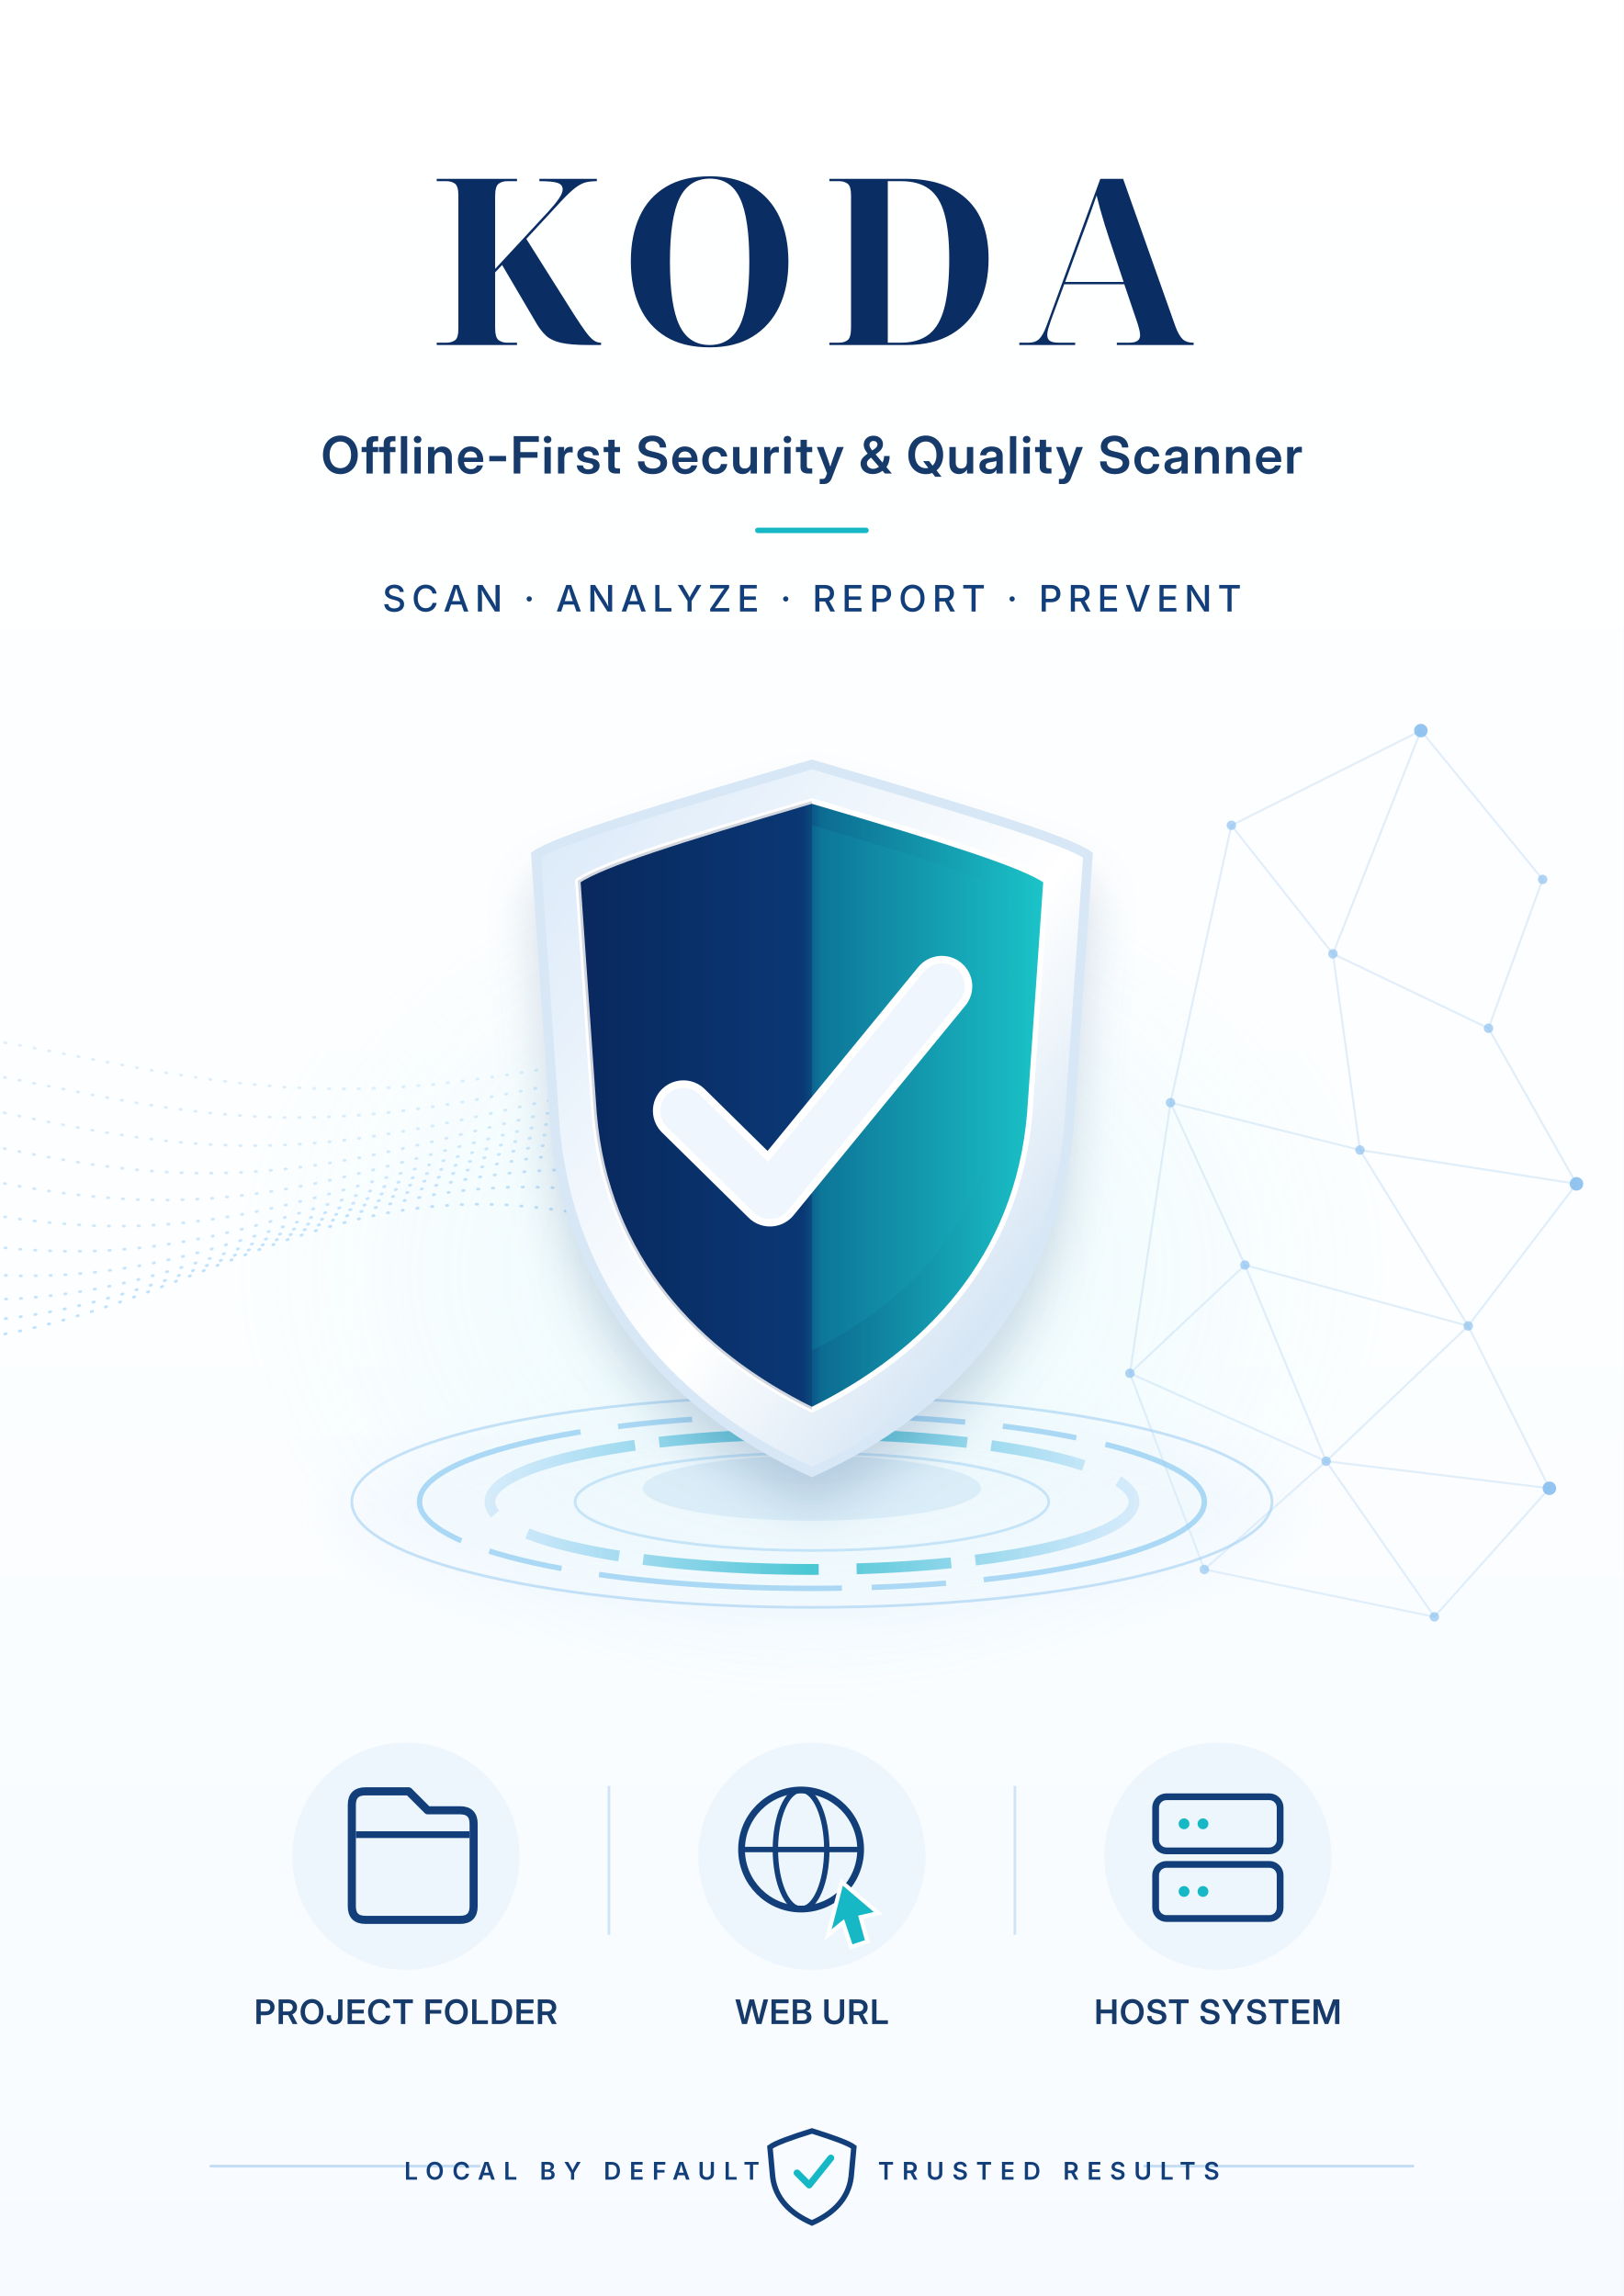
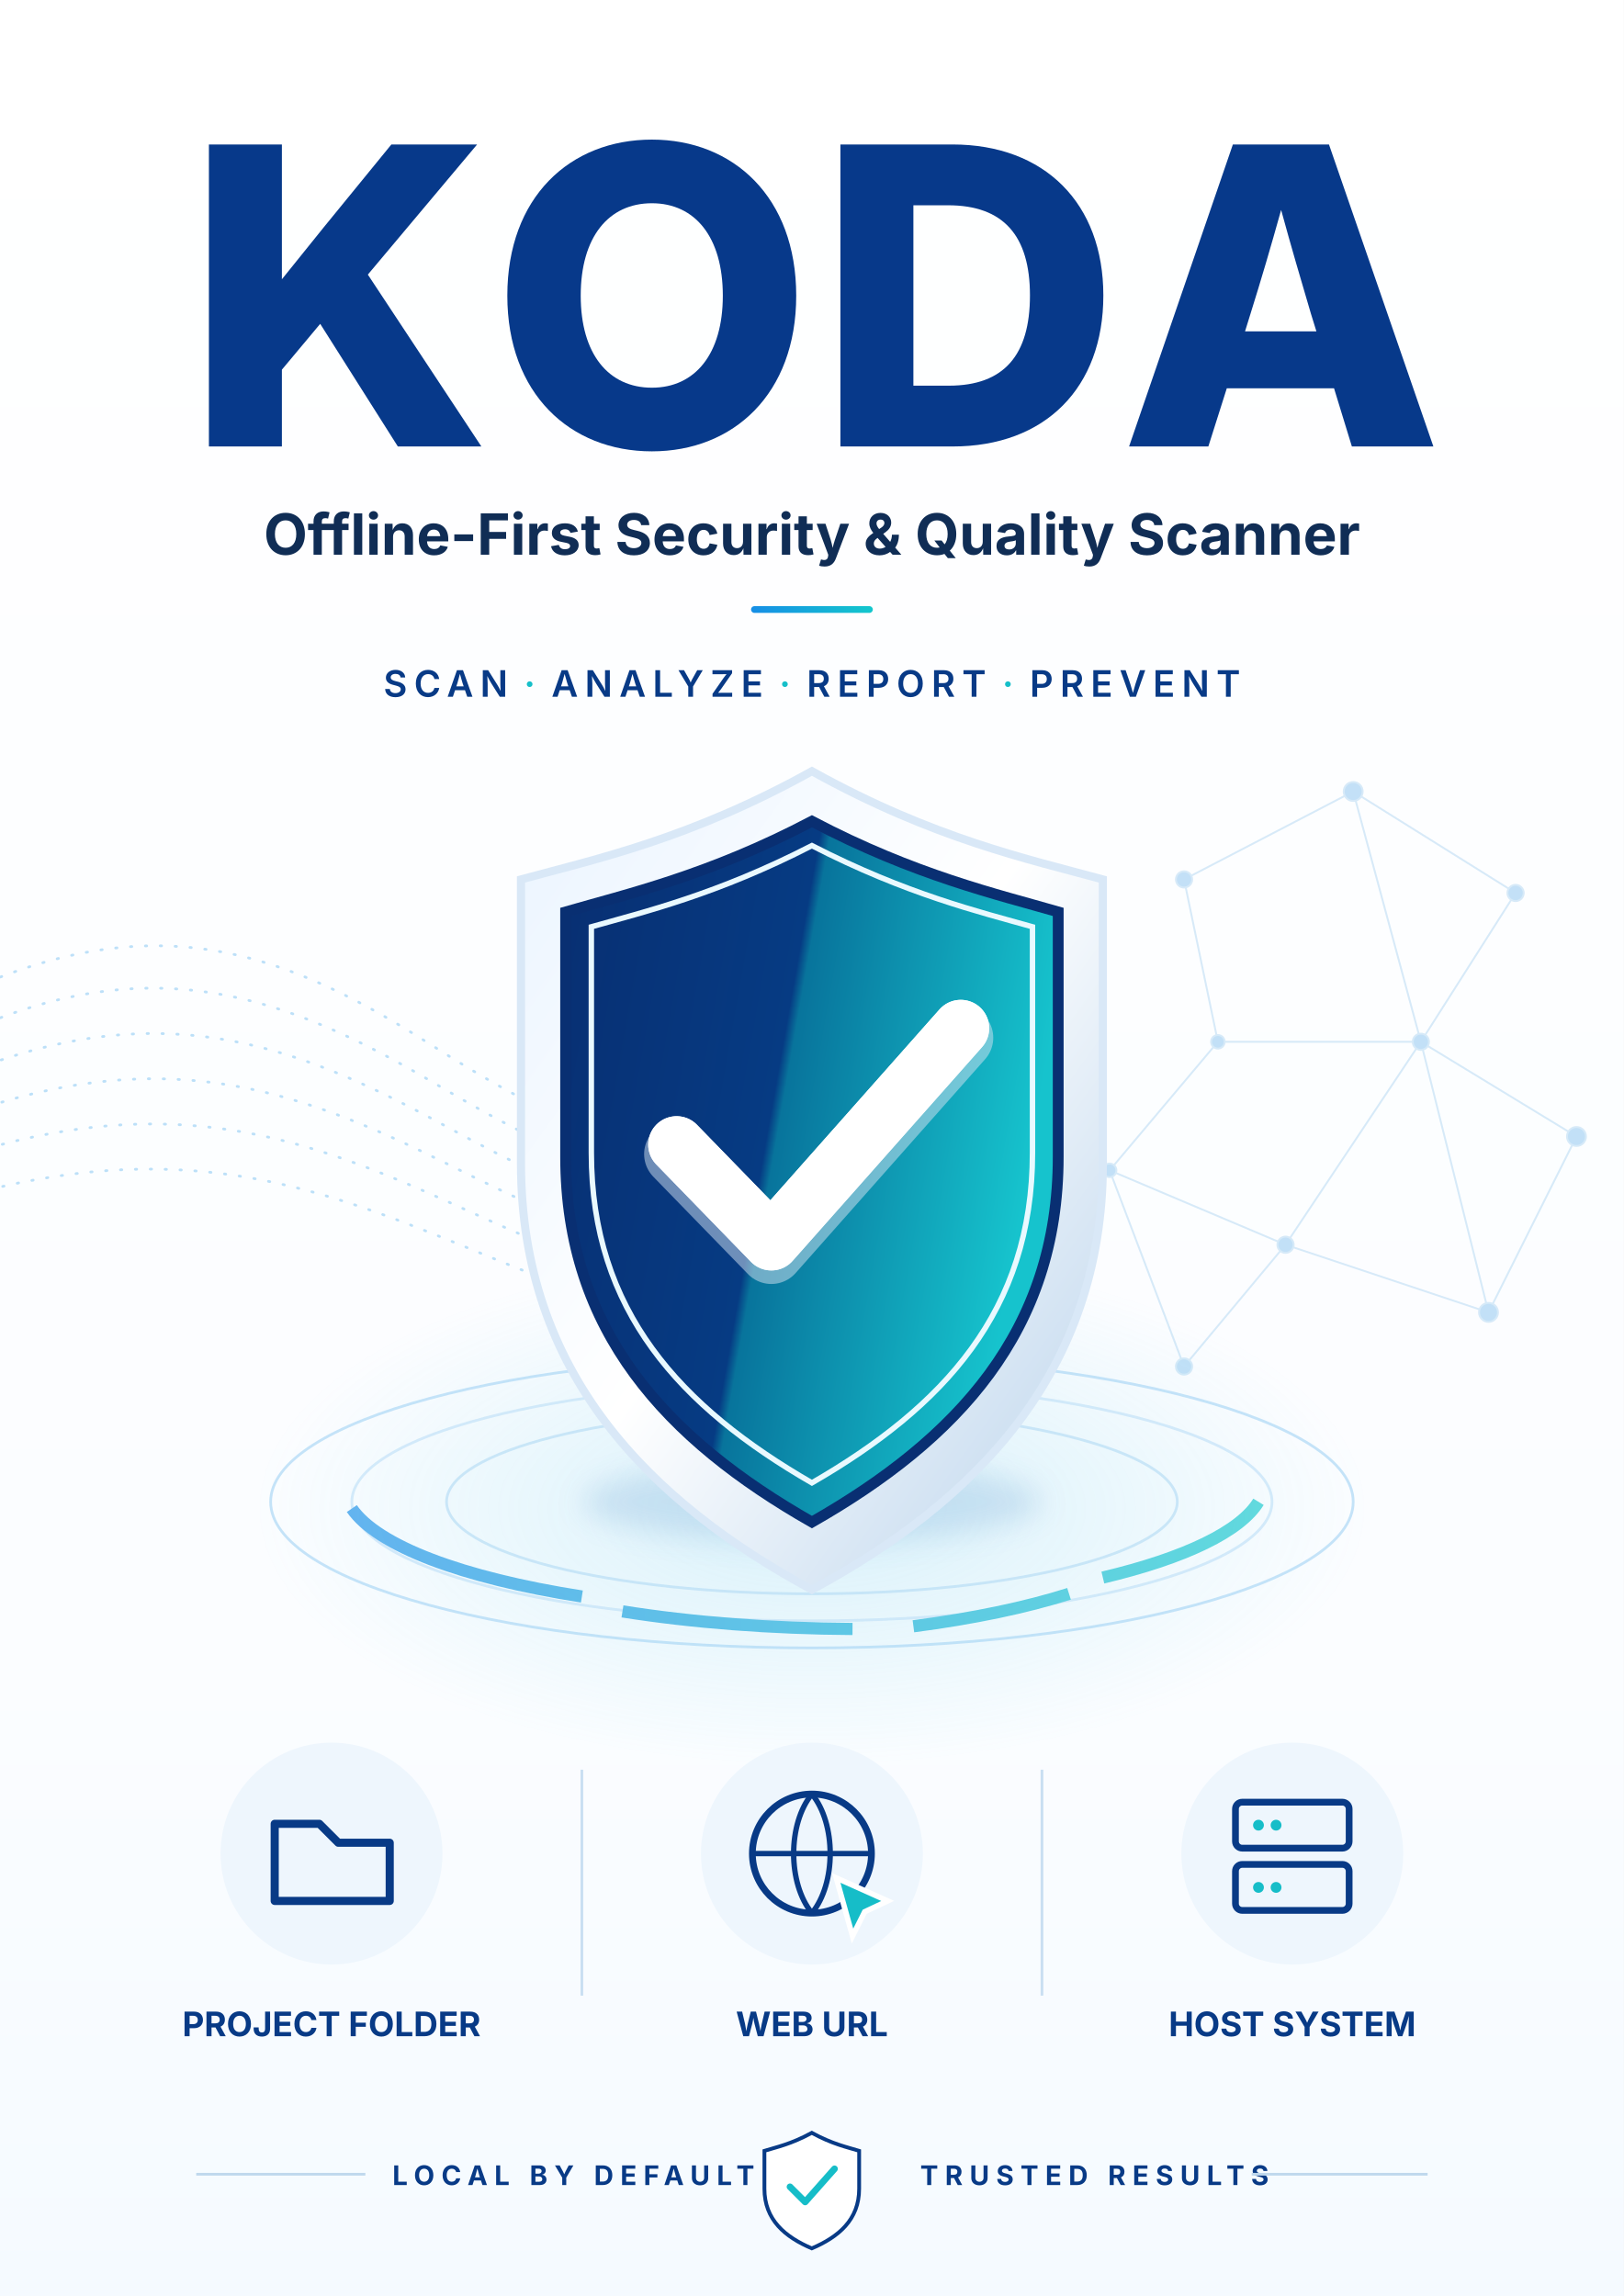
- <svg xmlns="http://www.w3.org/2000/svg" width="1200" height="1697" viewBox="0 0 1200 1697">
+ <svg xmlns="http://www.w3.org/2000/svg" width="1200" height="1697" viewBox="0 0 1200 1697" role="img" aria-labelledby="title desc">
  <defs>
    <linearGradient id="bg" x1="0" y1="0" x2="0" y2="1">
-       <stop offset="0" stop-color="#FFFFFF" />
-       <stop offset="0.55" stop-color="#FCFEFF" />
-       <stop offset="1" stop-color="#F7FBFF" />
+       <stop offset="0" stop-color="#fff" />
+       <stop offset=".72" stop-color="#fbfdff" />
+       <stop offset="1" stop-color="#f5faff" />
    </linearGradient>
-     <radialGradient id="glow" cx="50%" cy="50%" r="50%">
-       <stop offset="0" stop-color="#9FEAF0" stop-opacity="0.45" />
-       <stop offset="1" stop-color="#9FEAF0" stop-opacity="0" />
+     <linearGradient id="shield" x1="0" y1="0" x2="1" y2=".25">
+       <stop offset="0" stop-color="#082f72" />
+       <stop offset=".49" stop-color="#063b83" />
+       <stop offset=".51" stop-color="#08749c" />
+       <stop offset="1" stop-color="#16c3cd" />
+     </linearGradient>
+     <linearGradient id="edge" x1="0" y1="0" x2="1" y2="1">
+       <stop offset="0" stop-color="#eaf4ff" />
+       <stop offset=".48" stop-color="#fff" />
+       <stop offset="1" stop-color="#b8d2eb" />
+     </linearGradient>
+     <linearGradient id="accent" x1="0" y1="0" x2="1" y2="0">
+       <stop offset="0" stop-color="#168ee6" />
+       <stop offset="1" stop-color="#13c7cc" />
+     </linearGradient>
+     <radialGradient id="halo">
+       <stop offset="0" stop-color="#58c8e9" stop-opacity=".22" />
+       <stop offset="1" stop-color="#58c8e9" stop-opacity="0" />
    </radialGradient>
-     <linearGradient id="shield" x1="0" y1="0" x2="1" y2="0">
-       <stop offset="0" stop-color="#0A2B63" />
-       <stop offset="0.48" stop-color="#0B3E7E" />
-       <stop offset="0.52" stop-color="#0C6C92" />
-       <stop offset="1" stop-color="#1BC5C9" />
-     </linearGradient>
-     <linearGradient id="shieldEdge" x1="0" y1="0" x2="1" y2="1">
-       <stop offset="0" stop-color="#D8E8F8" />
-       <stop offset="0.55" stop-color="#FFFFFF" />
-       <stop offset="1" stop-color="#B8D3EC" />
-     </linearGradient>
-     <linearGradient id="ring" x1="0" y1="0" x2="1" y2="0">
-       <stop offset="0" stop-color="#5AB0EF" stop-opacity="0.2" />
-       <stop offset="0.5" stop-color="#16B8C6" stop-opacity="0.85" />
-       <stop offset="1" stop-color="#5AB0EF" stop-opacity="0.2" />
-     </linearGradient>
    <filter id="soft" x="-50%" y="-50%" width="200%" height="200%">
-       <feGaussianBlur stdDeviation="18" />
+       <feGaussianBlur stdDeviation="10" />
    </filter>
  </defs>
  <rect width="1200" height="1697" fill="url(#bg)" />
-   <ellipse cx="600" cy="940" rx="430" ry="330" fill="url(#glow)" opacity="0.42" />
-   <text x="600" y="255" text-anchor="middle" font-family="Noto Serif Display, Georgia, Times New Roman, serif" font-size="172" font-weight="600" letter-spacing="16" fill="#0A2D63">KODA</text>
-   <text x="600" y="350" text-anchor="middle" font-family="Inter Display, Inter, Segoe UI, Helvetica Neue, Arial, sans-serif" font-size="38" font-weight="600" letter-spacing="1.2" fill="#163A6A">Offline-First Security &amp; Quality Scanner</text>
-   <rect x="558" y="390" width="84" height="4" rx="2" fill="#16B8C6" />
-   <text x="600" y="452" text-anchor="middle" font-family="Inter, Segoe UI, Helvetica Neue, Arial, sans-serif" font-size="27" font-weight="500" letter-spacing="4.2" fill="#123F7A">SCAN  ·  ANALYZE  ·  REPORT  ·  PREVENT</text>
+   <g fill="#07398a">
+     <path d="M96 0H456V379L645 605L1028 0H1440L880 848L1419 1490H996L663 1082C594 996 525 911 456 825V1490H96Z" transform="translate(140.00 330) scale(0.149813 -0.149813)" />
+     <path d="M765 -24C1167 -24 1477 259 1477 744C1477 1230 1167 1514 765 1514C361 1514 52 1230 52 744C52 261 361 -24 765 -24ZM765 290C551 290 414 456 414 744C414 1033 551 1200 765 1200C978 1200 1115 1033 1115 744C1115 456 978 290 765 290Z" transform="translate(367.12 330) scale(0.149813 -0.149813)" />
+     <path d="M649 0C1107 0 1393 290 1393 745C1393 1200 1103 1490 649 1490H96V0ZM456 300V1190H627C901 1190 1031 1039 1031 745C1031 452 904 300 631 300Z" transform="translate(606.67 330) scale(0.149813 -0.149813)" />
+     <path d="M5 0H396L487 287H1016L1104 0H1506L991 1490H517ZM577 568 604 655C656 821 704 984 755 1167C805 984 853 821 902 655L929 568Z" transform="translate(833.63 330) scale(0.149813 -0.149813)" />
+   </g>
+   <text x="600" y="410" text-anchor="middle" font-family="Inter,Arial,sans-serif" font-size="42" font-weight="650" fill="#102d55">Offline-First Security &amp; Quality Scanner</text>
+   <rect x="555" y="448" width="90" height="5" rx="2.5" fill="url(#accent)" />
+   <text x="600" y="515" text-anchor="middle" font-family="Inter,Arial,sans-serif" font-size="27" font-weight="600" letter-spacing="5" fill="#083a86">SCAN <tspan fill="#16bfc9">·</tspan> ANALYZE <tspan fill="#16bfc9">·</tspan> REPORT <tspan fill="#16bfc9">·</tspan> PREVENT</text>
+   <g fill="none" stroke="#65b7ef" stroke-width="2" stroke-linecap="round" stroke-dasharray="1 10" opacity=".42">
+     <path d="M-30 735 C110 670 205 700 315 770 S505 880 630 805" />
+     <path d="M-30 765 C110 700 210 735 320 800 S510 905 640 830" />
+     <path d="M-30 795 C115 735 215 770 325 830 S515 930 650 855" />
+     <path d="M-30 825 C120 770 220 805 330 860 S520 955 660 880" />
+     <path d="M-30 855 C125 805 225 840 335 890 S525 980 670 905" />
+     <path d="M-30 885 C130 840 230 875 340 920 S530 1005 680 930" />
+   </g>
+   <g stroke="#82bde9" stroke-width="1.4" opacity=".31" fill="#409fe4">
+     <path d="M875 650L1000 585L1120 660L1050 770L1165 840L1100 970L950 920L875 1010L820 865L900 770L875 650M900 770L1050 770M1050 770L1100 970M950 920L1050 770M820 865L950 920M1000 585L1050 770M1120 660L1050 770" fill="none" />
+     <circle cx="875" cy="650" r="6" />
+     <circle cx="1000" cy="585" r="7" />
+     <circle cx="1120" cy="660" r="6" />
+     <circle cx="1050" cy="770" r="6" />
+     <circle cx="1165" cy="840" r="7" />
+     <circle cx="1100" cy="970" r="7" />
+     <circle cx="950" cy="920" r="6" />
+     <circle cx="875" cy="1010" r="6" />
+     <circle cx="820" cy="865" r="5" />
+     <circle cx="900" cy="770" r="5" />
+   </g>
+   <ellipse cx="600" cy="1115" rx="410" ry="190" fill="url(#halo)" />
+   <g fill="none" opacity=".65">
+     <ellipse cx="600" cy="1110" rx="400" ry="108" stroke="#a8d5f5" stroke-width="2" />
+     <ellipse cx="600" cy="1110" rx="340" ry="88" stroke="#c0e0f7" stroke-width="2" />
+     <ellipse cx="600" cy="1110" rx="270" ry="68" stroke="#b5dcf5" stroke-width="2" />
+     <path d="M260 1115A350 95 0 0 0 430 1180M460 1191A350 95 0 0 0 630 1204M675 1202A350 95 0 0 0 790 1178M815 1166A350 95 0 0 0 930 1110" stroke="url(#accent)" stroke-width="9" />
+   </g>
+   <ellipse cx="600" cy="1110" rx="170" ry="30" fill="#2a75bd" opacity=".16" filter="url(#soft)" />
  <g>
-     <path d="M -40.0,763.5 L -22.0,766.3 L -4.0,769.3 L 14.0,772.5 L 32.0,775.9 L 50.0,779.4 L 68.0,782.9 L 86.0,786.3 L 104.0,789.6 L 122.0,792.8 L 140.0,795.6 L 158.0,798.2 L 176.0,800.4 L 194.0,802.2 L 212.0,803.6 L 230.0,804.4 L 248.0,804.8 L 266.0,804.7 L 284.0,804.1 L 302.0,803.0 L 320.0,801.5 L 338.0,799.5 L 356.0,797.2 L 374.0,794.6 L 392.0,791.7 L 410.0,788.7 L 428.0,785.5 L 446.0,782.3 L 464.0,779.1 L 482.0,775.9 L 500.0,772.9 L 518.0,770.1 L 536.0,767.4 L 554.0,765.0 L 572.0,762.9 L 590.0,761.1 L 608.0,759.6 L 626.0,758.5 L 644.0,757.6" fill="none" stroke="#8CC8F7" stroke-width="2" stroke-linecap="round" stroke-dasharray="1 10" opacity="0.28" />
-     <path d="M -40.0,787.9 L -22.0,791.3 L -4.0,794.8 L 14.0,798.4 L 32.0,802.0 L 50.0,805.6 L 68.0,809.2 L 86.0,812.5 L 104.0,815.6 L 122.0,818.4 L 140.0,820.9 L 158.0,822.9 L 176.0,824.4 L 194.0,825.5 L 212.0,826.0 L 230.0,825.9 L 248.0,825.3 L 266.0,824.2 L 284.0,822.6 L 302.0,820.5 L 320.0,818.0 L 338.0,815.2 L 356.0,812.0 L 374.0,808.6 L 392.0,805.1 L 410.0,801.5 L 428.0,797.8 L 446.0,794.2 L 464.0,790.7 L 482.0,787.4 L 500.0,784.4 L 518.0,781.6 L 536.0,779.1 L 554.0,776.9 L 572.0,775.1 L 590.0,773.7 L 608.0,772.6 L 626.0,771.9 L 644.0,771.5" fill="none" stroke="#8CC8F7" stroke-width="2" stroke-linecap="round" stroke-dasharray="1 10" opacity="0.31" />
-     <path d="M -40.0,813.5 L -22.0,817.2 L -4.0,821.0 L 14.0,824.8 L 32.0,828.5 L 50.0,832.0 L 68.0,835.3 L 86.0,838.3 L 104.0,840.9 L 122.0,843.2 L 140.0,844.9 L 158.0,846.1 L 176.0,846.7 L 194.0,846.8 L 212.0,846.2 L 230.0,845.1 L 248.0,843.5 L 266.0,841.3 L 284.0,838.6 L 302.0,835.5 L 320.0,832.1 L 338.0,828.4 L 356.0,824.5 L 374.0,820.4 L 392.0,816.4 L 410.0,812.3 L 428.0,808.4 L 446.0,804.6 L 464.0,801.1 L 482.0,797.8 L 500.0,794.9 L 518.0,792.4 L 536.0,790.3 L 554.0,788.6 L 572.0,787.3 L 590.0,786.4 L 608.0,785.9 L 626.0,785.8 L 644.0,786.0" fill="none" stroke="#8CC8F7" stroke-width="2" stroke-linecap="round" stroke-dasharray="1 10" opacity="0.33" />
-     <path d="M -40.0,839.8 L -22.0,843.6 L -4.0,847.4 L 14.0,851.1 L 32.0,854.6 L 50.0,857.8 L 68.0,860.6 L 86.0,863.0 L 104.0,864.9 L 122.0,866.2 L 140.0,867.0 L 158.0,867.1 L 176.0,866.7 L 194.0,865.6 L 212.0,863.9 L 230.0,861.7 L 248.0,858.9 L 266.0,855.6 L 284.0,851.9 L 302.0,847.9 L 320.0,843.7 L 338.0,839.2 L 356.0,834.7 L 374.0,830.2 L 392.0,825.8 L 410.0,821.6 L 428.0,817.6 L 446.0,813.9 L 464.0,810.6 L 482.0,807.6 L 500.0,805.2 L 518.0,803.2 L 536.0,801.6 L 554.0,800.5 L 572.0,799.9 L 590.0,799.7 L 608.0,800.0 L 626.0,800.6 L 644.0,801.5" fill="none" stroke="#8CC8F7" stroke-width="2" stroke-linecap="round" stroke-dasharray="1 10" opacity="0.36" />
-     <path d="M -40.0,866.1 L -22.0,869.8 L -4.0,873.4 L 14.0,876.7 L 32.0,879.7 L 50.0,882.3 L 68.0,884.3 L 86.0,885.8 L 104.0,886.7 L 122.0,887.0 L 140.0,886.6 L 158.0,885.6 L 176.0,883.9 L 194.0,881.6 L 212.0,878.7 L 230.0,875.3 L 248.0,871.4 L 266.0,867.1 L 284.0,862.6 L 302.0,857.8 L 320.0,852.9 L 338.0,847.9 L 356.0,843.1 L 374.0,838.3 L 392.0,833.9 L 410.0,829.7 L 428.0,825.9 L 446.0,822.6 L 464.0,819.8 L 482.0,817.4 L 500.0,815.6 L 518.0,814.3 L 536.0,813.6 L 554.0,813.3 L 572.0,813.5 L 590.0,814.1 L 608.0,815.1 L 626.0,816.5 L 644.0,818.1" fill="none" stroke="#8CC8F7" stroke-width="2" stroke-linecap="round" stroke-dasharray="1 10" opacity="0.38" />
-     <path d="M -40.0,891.8 L -22.0,895.3 L -4.0,898.3 L 14.0,901.0 L 32.0,903.2 L 50.0,904.8 L 68.0,905.9 L 86.0,906.3 L 104.0,906.0 L 122.0,905.0 L 140.0,903.4 L 158.0,901.0 L 176.0,898.1 L 194.0,894.6 L 212.0,890.5 L 230.0,886.0 L 248.0,881.2 L 266.0,876.1 L 284.0,870.8 L 302.0,865.4 L 320.0,860.1 L 338.0,854.9 L 356.0,850.0 L 374.0,845.4 L 392.0,841.1 L 410.0,837.4 L 428.0,834.1 L 446.0,831.4 L 464.0,829.3 L 482.0,827.8 L 500.0,826.8 L 518.0,826.5 L 536.0,826.6 L 554.0,827.3 L 572.0,828.4 L 590.0,829.9 L 608.0,831.8 L 626.0,833.9 L 644.0,836.2" fill="none" stroke="#8CC8F7" stroke-width="2" stroke-linecap="round" stroke-dasharray="1 10" opacity="0.41" />
-     <path d="M -40.0,916.4 L -22.0,919.2 L -4.0,921.5 L 14.0,923.3 L 32.0,924.4 L 50.0,924.9 L 68.0,924.7 L 86.0,923.9 L 104.0,922.3 L 122.0,920.0 L 140.0,917.0 L 158.0,913.4 L 176.0,909.2 L 194.0,904.5 L 212.0,899.4 L 230.0,894.0 L 248.0,888.4 L 266.0,882.7 L 284.0,877.0 L 302.0,871.4 L 320.0,866.0 L 338.0,860.9 L 356.0,856.2 L 374.0,852.0 L 392.0,848.3 L 410.0,845.3 L 428.0,842.8 L 446.0,841.0 L 464.0,839.9 L 482.0,839.4 L 500.0,839.5 L 518.0,840.2 L 536.0,841.4 L 554.0,843.0 L 572.0,845.1 L 590.0,847.5 L 608.0,850.2 L 626.0,853.0 L 644.0,856.0" fill="none" stroke="#8CC8F7" stroke-width="2" stroke-linecap="round" stroke-dasharray="1 10" opacity="0.43" />
-     <path d="M -40.0,939.2 L -22.0,941.1 L -4.0,942.3 L 14.0,943.0 L 32.0,942.9 L 50.0,942.1 L 68.0,940.6 L 86.0,938.3 L 104.0,935.4 L 122.0,931.7 L 140.0,927.5 L 158.0,922.7 L 176.0,917.4 L 194.0,911.8 L 212.0,905.8 L 230.0,899.8 L 248.0,893.7 L 266.0,887.7 L 284.0,881.8 L 302.0,876.3 L 320.0,871.2 L 338.0,866.5 L 356.0,862.5 L 374.0,859.0 L 392.0,856.2 L 410.0,854.2 L 428.0,852.8 L 446.0,852.1 L 464.0,852.2 L 482.0,852.8 L 500.0,854.1 L 518.0,855.9 L 536.0,858.2 L 554.0,860.9 L 572.0,863.9 L 590.0,867.1 L 608.0,870.5 L 626.0,874.0 L 644.0,877.4" fill="none" stroke="#8CC8F7" stroke-width="2" stroke-linecap="round" stroke-dasharray="1 10" opacity="0.46" />
-     <path d="M -40.0,959.7 L -22.0,960.4 L -4.0,960.4 L 14.0,959.8 L 32.0,958.3 L 50.0,956.1 L 68.0,953.2 L 86.0,949.6 L 104.0,945.3 L 122.0,940.4 L 140.0,935.0 L 158.0,929.2 L 176.0,923.0 L 194.0,916.7 L 212.0,910.3 L 230.0,903.9 L 248.0,897.7 L 266.0,891.7 L 284.0,886.2 L 302.0,881.1 L 320.0,876.6 L 338.0,872.8 L 356.0,869.6 L 374.0,867.3 L 392.0,865.6 L 410.0,864.8 L 428.0,864.7 L 446.0,865.4 L 464.0,866.7 L 482.0,868.6 L 500.0,871.1 L 518.0,874.0 L 536.0,877.4 L 554.0,881.0 L 572.0,884.9 L 590.0,888.8 L 608.0,892.8 L 626.0,896.7 L 644.0,900.5" fill="none" stroke="#8CC8F7" stroke-width="2" stroke-linecap="round" stroke-dasharray="1 10" opacity="0.48" />
-     <path d="M -40.0,977.4 L -22.0,976.8 L -4.0,975.5 L 14.0,973.4 L 32.0,970.6 L 50.0,967.0 L 68.0,962.7 L 86.0,957.8 L 104.0,952.3 L 122.0,946.4 L 140.0,940.0 L 158.0,933.5 L 176.0,926.8 L 194.0,920.1 L 212.0,913.5 L 230.0,907.2 L 248.0,901.2 L 266.0,895.7 L 284.0,890.8 L 302.0,886.6 L 320.0,883.1 L 338.0,880.4 L 356.0,878.6 L 374.0,877.5 L 392.0,877.3 L 410.0,877.9 L 428.0,879.2 L 446.0,881.3 L 464.0,883.9 L 482.0,887.1 L 500.0,890.8 L 518.0,894.8 L 536.0,899.1 L 554.0,903.6 L 572.0,908.1 L 590.0,912.5 L 608.0,916.9 L 626.0,921.1 L 644.0,925.0" fill="none" stroke="#8CC8F7" stroke-width="2" stroke-linecap="round" stroke-dasharray="1 10" opacity="0.51" />
-     <path d="M -40.0,992.2 L -22.0,990.2 L -4.0,987.4 L 14.0,983.9 L 32.0,979.7 L 50.0,974.8 L 68.0,969.3 L 86.0,963.3 L 104.0,956.9 L 122.0,950.1 L 140.0,943.2 L 158.0,936.3 L 176.0,929.4 L 194.0,922.7 L 212.0,916.4 L 230.0,910.6 L 248.0,905.3 L 266.0,900.7 L 284.0,896.8 L 302.0,893.8 L 320.0,891.7 L 338.0,890.4 L 356.0,890.0 L 374.0,890.5 L 392.0,891.9 L 410.0,894.0 L 428.0,896.8 L 446.0,900.2 L 464.0,904.2 L 482.0,908.6 L 500.0,913.4 L 518.0,918.3 L 536.0,923.4 L 554.0,928.4 L 572.0,933.4 L 590.0,938.1 L 608.0,942.7 L 626.0,946.9 L 644.0,950.7" fill="none" stroke="#8CC8F7" stroke-width="2" stroke-linecap="round" stroke-dasharray="1 10" opacity="0.53" />
+     <path d="M600 570C690 620 760 635 815 650V860C815 1015 720 1110 600 1175C480 1110 385 1015 385 860V650C440 635 510 620 600 570Z" fill="url(#edge)" stroke="#d9e8f7" stroke-width="6" />
+     <path d="M600 607C676 647 737 661 782 674V855C782 984 707 1064 600 1125C493 1064 418 984 418 855V674C463 661 524 647 600 607Z" fill="url(#shield)" stroke="#092f72" stroke-width="8" />
+     <path d="M600 625C670 661 724 674 763 685V852C763 969 697 1040 600 1096C503 1040 437 969 437 852V685C476 674 530 661 600 625Z" fill="none" stroke="#e9f9ff" stroke-width="4" />
+     <path d="M500 846L570 918L710 760" fill="none" stroke="#fff" stroke-width="42" stroke-linecap="round" stroke-linejoin="round" />
+     <path d="M500 846L570 918L710 760" fill="none" stroke="#d7e5f3" stroke-opacity=".5" stroke-width="48" stroke-linecap="round" stroke-linejoin="round" transform="translate(0 7)" />
+     <path d="M500 846L570 918L710 760" fill="none" stroke="#fff" stroke-width="42" stroke-linecap="round" stroke-linejoin="round" />
  </g>
-   <g opacity="0.75">
-     <line x1="910" y1="610" x2="1050" y2="540" stroke="#B8D8F3" stroke-width="1.5" opacity="0.55" />
-     <line x1="1050" y1="540" x2="1140" y2="650" stroke="#B8D8F3" stroke-width="1.5" opacity="0.55" />
-     <line x1="910" y1="610" x2="985" y2="705" stroke="#B8D8F3" stroke-width="1.5" opacity="0.55" />
-     <line x1="1050" y1="540" x2="985" y2="705" stroke="#B8D8F3" stroke-width="1.5" opacity="0.55" />
-     <line x1="1140" y1="650" x2="1100" y2="760" stroke="#B8D8F3" stroke-width="1.5" opacity="0.55" />
-     <line x1="985" y1="705" x2="1100" y2="760" stroke="#B8D8F3" stroke-width="1.5" opacity="0.55" />
-     <line x1="910" y1="610" x2="865" y2="815" stroke="#B8D8F3" stroke-width="1.5" opacity="0.55" />
-     <line x1="985" y1="705" x2="1005" y2="850" stroke="#B8D8F3" stroke-width="1.5" opacity="0.55" />
-     <line x1="1100" y1="760" x2="1165" y2="875" stroke="#B8D8F3" stroke-width="1.5" opacity="0.55" />
-     <line x1="865" y1="815" x2="1005" y2="850" stroke="#B8D8F3" stroke-width="1.5" opacity="0.55" />
-     <line x1="1005" y1="850" x2="1165" y2="875" stroke="#B8D8F3" stroke-width="1.5" opacity="0.55" />
-     <line x1="865" y1="815" x2="920" y2="935" stroke="#B8D8F3" stroke-width="1.5" opacity="0.55" />
-     <line x1="1005" y1="850" x2="1085" y2="980" stroke="#B8D8F3" stroke-width="1.5" opacity="0.55" />
-     <line x1="1165" y1="875" x2="1085" y2="980" stroke="#B8D8F3" stroke-width="1.5" opacity="0.55" />
-     <line x1="920" y1="935" x2="1085" y2="980" stroke="#B8D8F3" stroke-width="1.5" opacity="0.55" />
-     <line x1="865" y1="815" x2="835" y2="1015" stroke="#B8D8F3" stroke-width="1.5" opacity="0.55" />
-     <line x1="920" y1="935" x2="835" y2="1015" stroke="#B8D8F3" stroke-width="1.5" opacity="0.55" />
-     <line x1="920" y1="935" x2="980" y2="1080" stroke="#B8D8F3" stroke-width="1.5" opacity="0.55" />
-     <line x1="1085" y1="980" x2="980" y2="1080" stroke="#B8D8F3" stroke-width="1.5" opacity="0.55" />
-     <line x1="1085" y1="980" x2="1145" y2="1100" stroke="#B8D8F3" stroke-width="1.5" opacity="0.55" />
-     <line x1="835" y1="1015" x2="980" y2="1080" stroke="#B8D8F3" stroke-width="1.5" opacity="0.55" />
-     <line x1="980" y1="1080" x2="1145" y2="1100" stroke="#B8D8F3" stroke-width="1.5" opacity="0.55" />
-     <line x1="835" y1="1015" x2="890" y2="1160" stroke="#B8D8F3" stroke-width="1.5" opacity="0.55" />
-     <line x1="980" y1="1080" x2="890" y2="1160" stroke="#B8D8F3" stroke-width="1.5" opacity="0.55" />
-     <line x1="980" y1="1080" x2="1060" y2="1195" stroke="#B8D8F3" stroke-width="1.5" opacity="0.55" />
-     <line x1="1145" y1="1100" x2="1060" y2="1195" stroke="#B8D8F3" stroke-width="1.5" opacity="0.55" />
-     <line x1="890" y1="1160" x2="1060" y2="1195" stroke="#B8D8F3" stroke-width="1.5" opacity="0.55" />
-     <circle cx="910" cy="610" r="3.5" fill="#62A9E8" opacity="0.65" />
-     <circle cx="1050" cy="540" r="5" fill="#62A9E8" opacity="0.9" />
-     <circle cx="1140" cy="650" r="3.5" fill="#62A9E8" opacity="0.65" />
-     <circle cx="985" cy="705" r="3.5" fill="#62A9E8" opacity="0.65" />
-     <circle cx="1100" cy="760" r="3.5" fill="#62A9E8" opacity="0.65" />
-     <circle cx="865" cy="815" r="3.5" fill="#62A9E8" opacity="0.65" />
-     <circle cx="1005" cy="850" r="3.5" fill="#62A9E8" opacity="0.65" />
-     <circle cx="1165" cy="875" r="5" fill="#62A9E8" opacity="0.9" />
-     <circle cx="920" cy="935" r="3.5" fill="#62A9E8" opacity="0.65" />
-     <circle cx="1085" cy="980" r="3.5" fill="#62A9E8" opacity="0.65" />
-     <circle cx="835" cy="1015" r="3.5" fill="#62A9E8" opacity="0.65" />
-     <circle cx="980" cy="1080" r="3.5" fill="#62A9E8" opacity="0.65" />
-     <circle cx="1145" cy="1100" r="5" fill="#62A9E8" opacity="0.9" />
-     <circle cx="890" cy="1160" r="3.5" fill="#62A9E8" opacity="0.65" />
-     <circle cx="1060" cy="1195" r="3.5" fill="#62A9E8" opacity="0.65" />
+   <g font-family="Inter,Arial,sans-serif" text-anchor="middle" fill="#083a86">
+     <line x1="430" y1="1308" x2="430" y2="1475" stroke="#c9dff2" stroke-width="2" />
+     <line x1="770" y1="1308" x2="770" y2="1475" stroke="#c9dff2" stroke-width="2" />
+     <g transform="translate(245 1370)">
+       <circle r="82" fill="#eef6fd" />
+       <path d="M-42-22H-9L5-8H43V35H-42Z" fill="none" stroke="#083a86" stroke-width="6" stroke-linejoin="round" />
+     </g>
+     <text x="245" y="1505" font-size="25" font-weight="650">PROJECT FOLDER</text>
+     <g transform="translate(600 1370)">
+       <circle r="82" fill="#eef6fd" />
+       <circle r="44" fill="none" stroke="#083a86" stroke-width="5" />
+       <path d="M-44 0H44M0-44C-18-22-18 22 0 44M0-44C18-22 18 22 0 44" fill="none" stroke="#083a86" stroke-width="4" />
+       <path d="M18 18L56 35L39 43L30 61Z" fill="#16bdc8" stroke="#fff" stroke-width="4" />
+     </g>
+     <text x="600" y="1505" font-size="25" font-weight="650">WEB URL</text>
+     <g transform="translate(955 1370)">
+       <circle r="82" fill="#eef6fd" />
+       <rect x="-42" y="-38" width="84" height="34" rx="5" fill="none" stroke="#083a86" stroke-width="5" />
+       <rect x="-42" y="8" width="84" height="34" rx="5" fill="none" stroke="#083a86" stroke-width="5" />
+       <circle cx="-25" cy="-21" r="4" fill="#16bdc8" />
+       <circle cx="-12" cy="-21" r="4" fill="#16bdc8" />
+       <circle cx="-25" cy="25" r="4" fill="#16bdc8" />
+       <circle cx="-12" cy="25" r="4" fill="#16bdc8" />
+     </g>
+     <text x="955" y="1505" font-size="25" font-weight="650">HOST SYSTEM</text>
  </g>
-   <ellipse cx="600" cy="1120" rx="350" ry="82" fill="#D9ECFB" opacity="0.20" filter="url(#soft)" />
-   <ellipse cx="600" cy="1110" rx="340" ry="78" fill="none" stroke="#A7D3F3" stroke-width="2" opacity="0.65" />
-   <ellipse cx="600" cy="1110" rx="290" ry="64" fill="none" stroke="#8DCBF1" stroke-width="4" stroke-dasharray="180 28 55 22" opacity="0.7" />
-   <ellipse cx="600" cy="1110" rx="238" ry="50" fill="none" stroke="url(#ring)" stroke-width="8" stroke-dasharray="130 18 70 28" opacity="0.9" />
-   <ellipse cx="600" cy="1110" rx="175" ry="36" fill="none" stroke="#B8DDF5" stroke-width="2" opacity="0.75" />
-   <ellipse cx="600" cy="1100" rx="125" ry="24" fill="#6EADE0" opacity="0.15" />
-   <g>
-     <path d="M600 565 C720 600 788 621 804 632 L790 832 C779 958 700 1043 600 1088 C500 1043 421 958 410 832 L396 632 C412 621 480 600 600 565 Z" fill="#123F7A" opacity="0.20" filter="url(#soft)" transform="translate(0 26)" />
-     <path d="M600 565 C720 600 788 621 804 632 L790 832 C779 958 700 1043 600 1088 C500 1043 421 958 410 832 L396 632 C412 621 480 600 600 565 Z" fill="url(#shieldEdge)" stroke="#D7E7F5" stroke-width="7" />
-     <path d="M600 592 C702 622 755 639 773 651 L761 823 C752 930 685 1000 600 1042 C515 1000 448 930 439 823 L427 651 C445 639 498 622 600 592 Z" fill="url(#shield)" stroke="#FFFFFF" stroke-width="4" />
-     <path d="M600 610 C680 633 729 650 748 661 L738 809 C731 897 676 961 600 998 Z" fill="#18B9C6" opacity="0.14" />
-     <path d="M600 592 L600 1042 C515 1000 448 930 439 823 L427 651 C445 639 498 622 600 592 Z" fill="#071D4A" opacity="0.18" />
-     <path d="M505 821 L569 884 L696 729" fill="none" stroke="#FFFFFF" stroke-width="45" stroke-linecap="round" stroke-linejoin="round" />
-     <path d="M505 821 L569 884 L696 729" fill="none" stroke="#DCEBFA" stroke-width="34" stroke-linecap="round" stroke-linejoin="round" opacity="0.45" />
+   <g font-family="Inter,Arial,sans-serif" fill="#083a86" font-size="20" font-weight="650" letter-spacing="5">
+     <line x1="145" y1="1607" x2="270" y2="1607" stroke="#bfd8ed" stroke-width="2" />
+     <text x="290" y="1615">LOCAL BY DEFAULT</text>
+     <path d="M600 1568C622 1580 637 1583 650 1587V1627C650 1660 628 1678 600 1690C572 1678 550 1660 550 1627V1587C563 1583 578 1580 600 1568Z" fill="#fff" stroke="#083a86" stroke-width="4" transform="scale(.7) translate(257 684)" />
+     <path d="M577 1625L593 1641L624 1606" fill="none" stroke="#16bdc8" stroke-width="7" stroke-linecap="round" stroke-linejoin="round" transform="scale(.7) translate(257 684)" />
+     <text x="680" y="1615">TRUSTED RESULTS</text>
+     <line x1="925" y1="1607" x2="1055" y2="1607" stroke="#bfd8ed" stroke-width="2" />
  </g>
-   <g>
-     <circle cx="300" cy="1372" r="84" fill="#EEF6FD" />
-     <circle cx="600" cy="1372" r="84" fill="#EEF6FD" />
-     <circle cx="900" cy="1372" r="84" fill="#EEF6FD" />
-     <line x1="450" y1="1320" x2="450" y2="1430" stroke="#D1E4F5" stroke-width="2" />
-     <line x1="750" y1="1320" x2="750" y2="1430" stroke="#D1E4F5" stroke-width="2" />
-     <path d="M260 1363 V1334 Q260 1324 270 1324 H302 L316 1338 H340 Q350 1338 350 1348 V1409 Q350 1419 340 1419 H270 Q260 1419 260 1409 Z" fill="none" stroke="#123F7A" stroke-width="6" stroke-linejoin="round" />
-     <line x1="263" y1="1356" x2="347" y2="1356" stroke="#123F7A" stroke-width="5" />
-     <circle cx="592" cy="1367" r="44" fill="none" stroke="#123F7A" stroke-width="5" />
-     <ellipse cx="592" cy="1367" rx="19" ry="44" fill="none" stroke="#123F7A" stroke-width="4" />
-     <line x1="548" y1="1367" x2="636" y2="1367" stroke="#123F7A" stroke-width="4" />
-     <path d="M622 1391 L649 1414 L636 1417 L641 1435 L629 1439 L623 1421 L612 1430 Z" fill="#16B8C6" stroke="#FFFFFF" stroke-width="3" />
-     <rect x="854" y="1328" width="92" height="40" rx="8" fill="none" stroke="#123F7A" stroke-width="5" />
-     <rect x="854" y="1378" width="92" height="40" rx="8" fill="none" stroke="#123F7A" stroke-width="5" />
-     <circle cx="875" cy="1348" r="4" fill="#16B8C6" />
-     <circle cx="889" cy="1348" r="4" fill="#16B8C6" />
-     <circle cx="875" cy="1398" r="4" fill="#16B8C6" />
-     <circle cx="889" cy="1398" r="4" fill="#16B8C6" />
-     <text x="300" y="1496" text-anchor="middle" font-family="Inter Display, Inter, Segoe UI, Helvetica Neue, Arial, sans-serif" font-size="25" font-weight="600" letter-spacing="0.8" fill="#163A6A">PROJECT FOLDER</text>
-     <text x="600" y="1496" text-anchor="middle" font-family="Inter Display, Inter, Segoe UI, Helvetica Neue, Arial, sans-serif" font-size="25" font-weight="600" letter-spacing="0.8" fill="#163A6A">WEB URL</text>
-     <text x="900" y="1496" text-anchor="middle" font-family="Inter Display, Inter, Segoe UI, Helvetica Neue, Arial, sans-serif" font-size="25" font-weight="600" letter-spacing="0.8" fill="#163A6A">HOST SYSTEM</text>
-   </g>
-   <line x1="155" y1="1601" x2="355" y2="1601" stroke="#C4DDF2" stroke-width="2" />
-   <line x1="845" y1="1601" x2="1045" y2="1601" stroke="#C4DDF2" stroke-width="2" />
-   <text x="430" y="1611" text-anchor="middle" font-family="Inter, Segoe UI, Helvetica Neue, Arial, sans-serif" font-size="18" font-weight="600" letter-spacing="6" fill="#123F7A">LOCAL BY DEFAULT</text>
-   <g transform="translate(600 1600)">
-     <path d="M0 -25 C16 -20 27 -16 31 -13 L29 9 C27 25 16 36 0 43 C-16 36 -27 25 -29 9 L-31 -13 C-27 -16 -16 -20 0 -25 Z" fill="none" stroke="#123F7A" stroke-width="4" />
-     <path d="M-11 6 L-2 15 L14 -5" fill="none" stroke="#16B8C6" stroke-width="5" stroke-linecap="round" stroke-linejoin="round" />
-   </g>
-   <text x="775" y="1611" text-anchor="middle" font-family="Inter, Segoe UI, Helvetica Neue, Arial, sans-serif" font-size="18" font-weight="600" letter-spacing="6" fill="#123F7A">TRUSTED RESULTS</text>
</svg>
